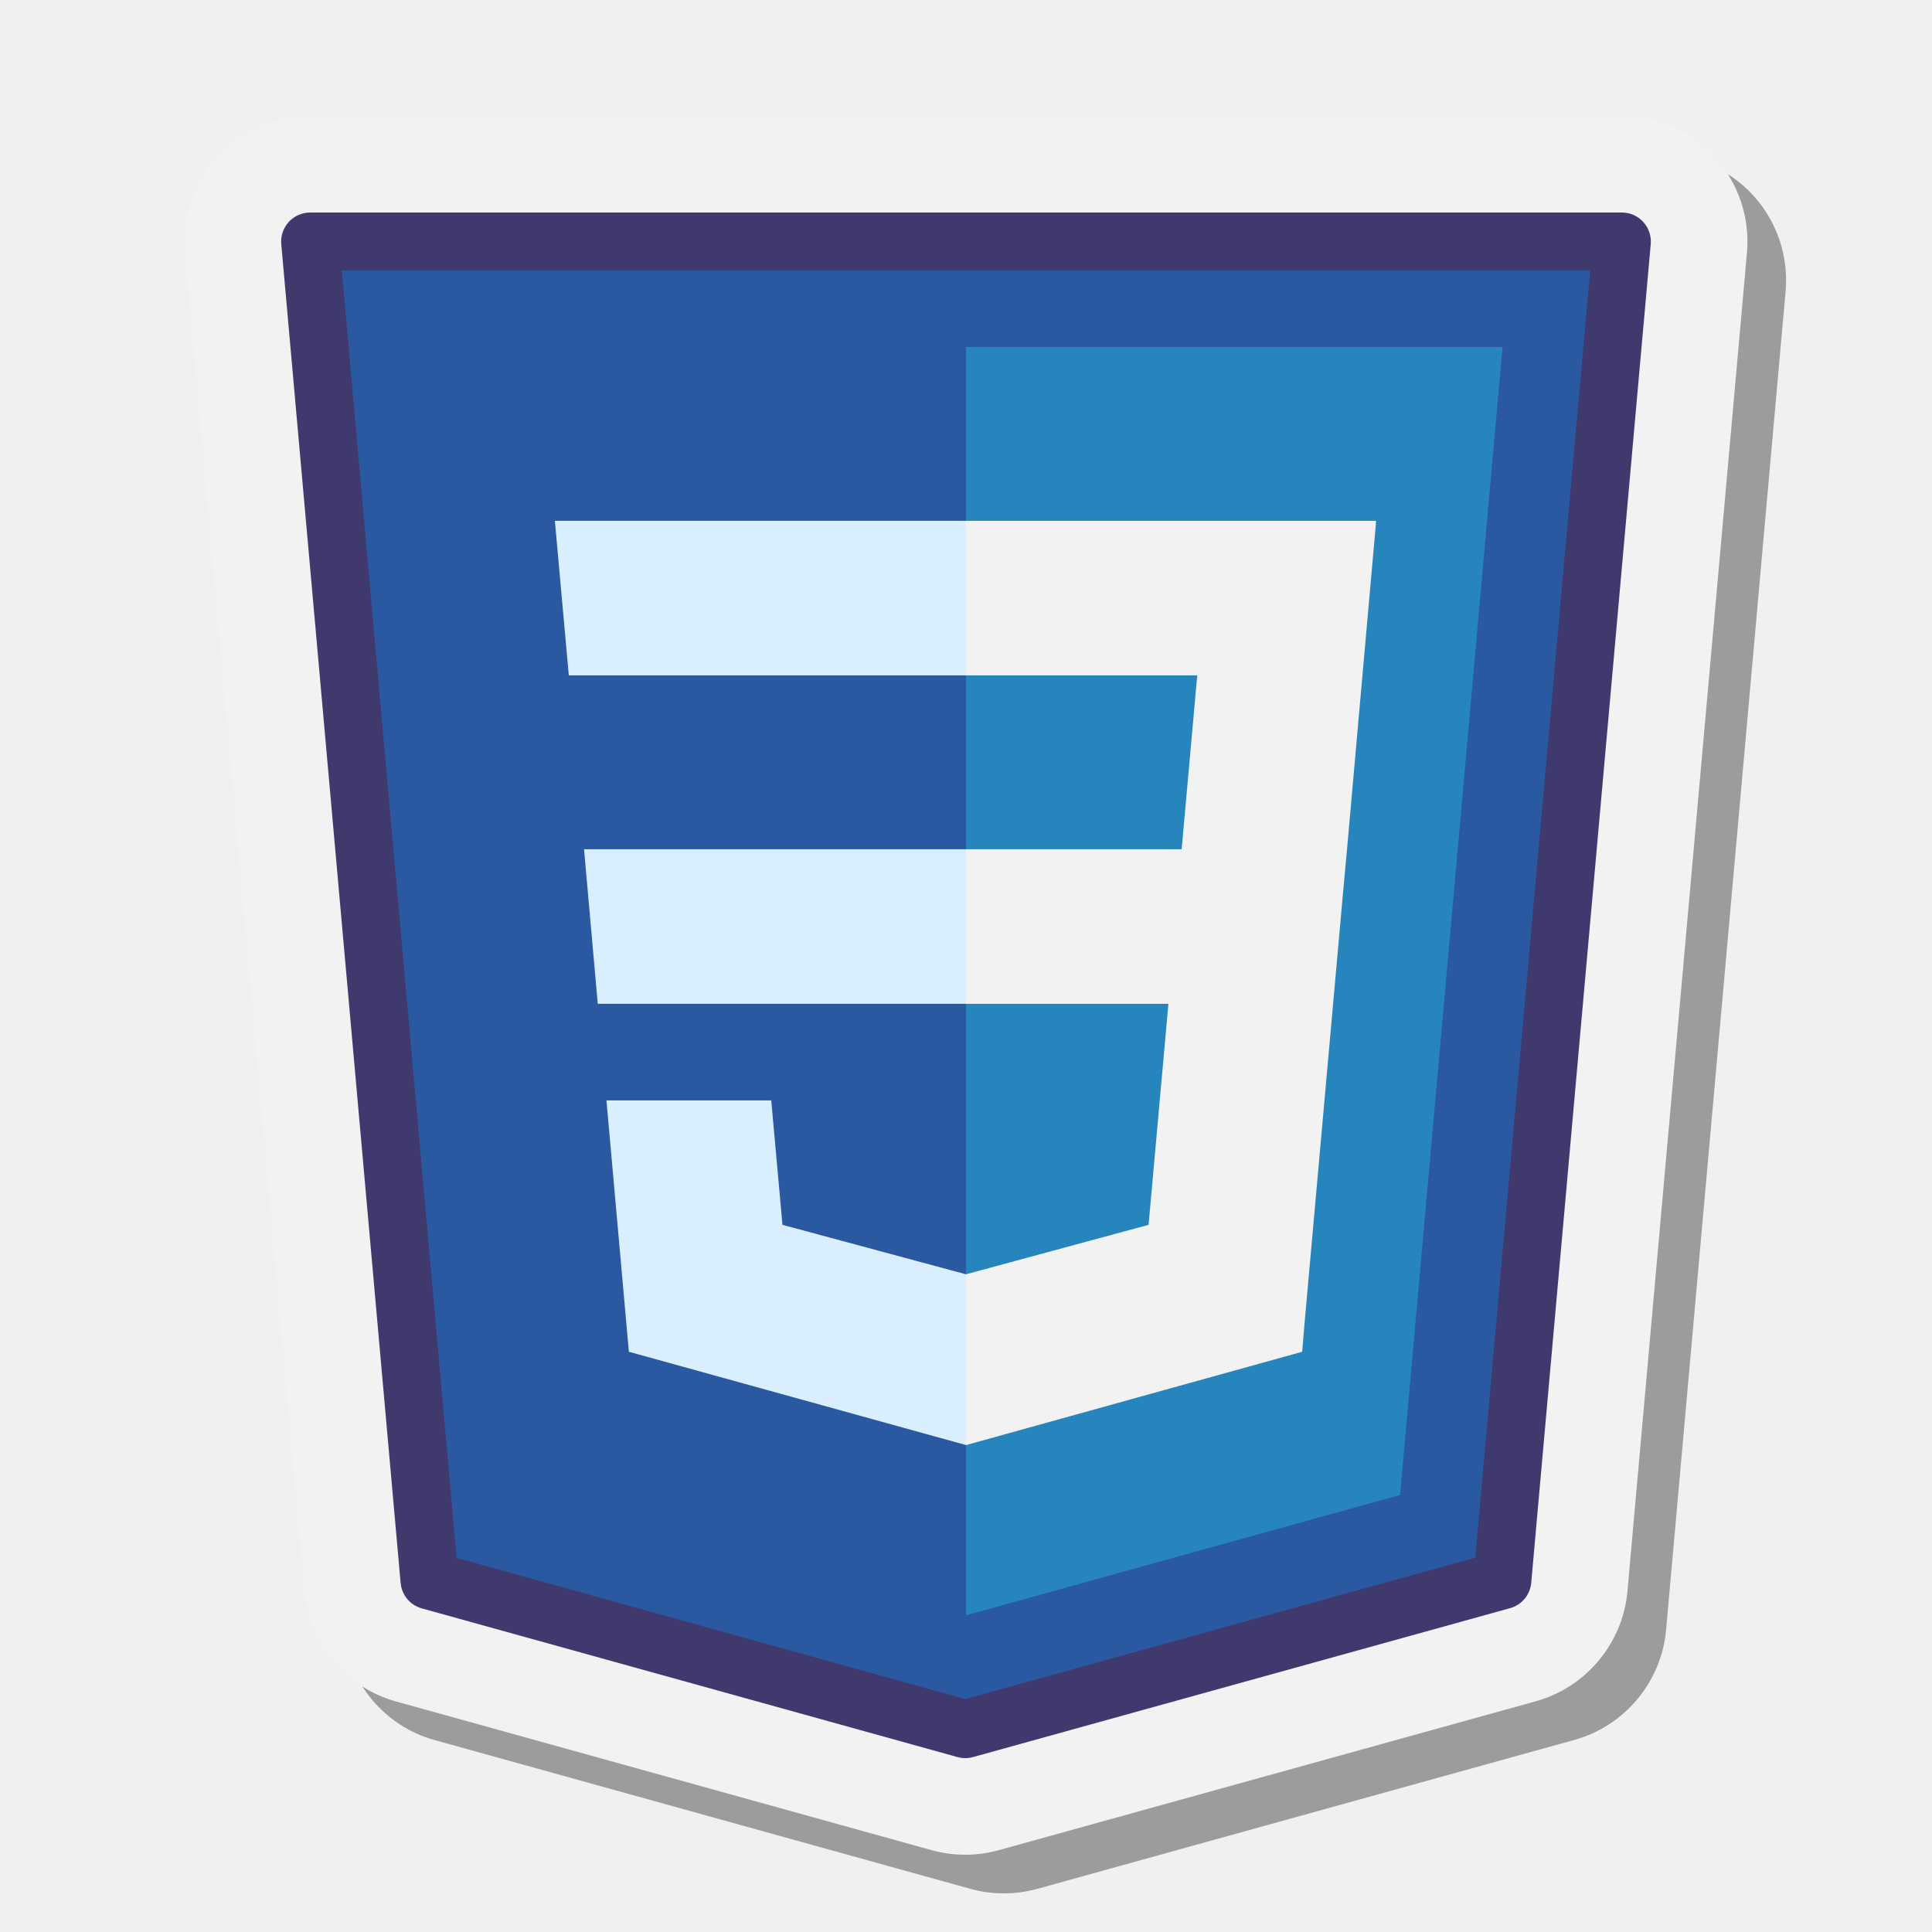
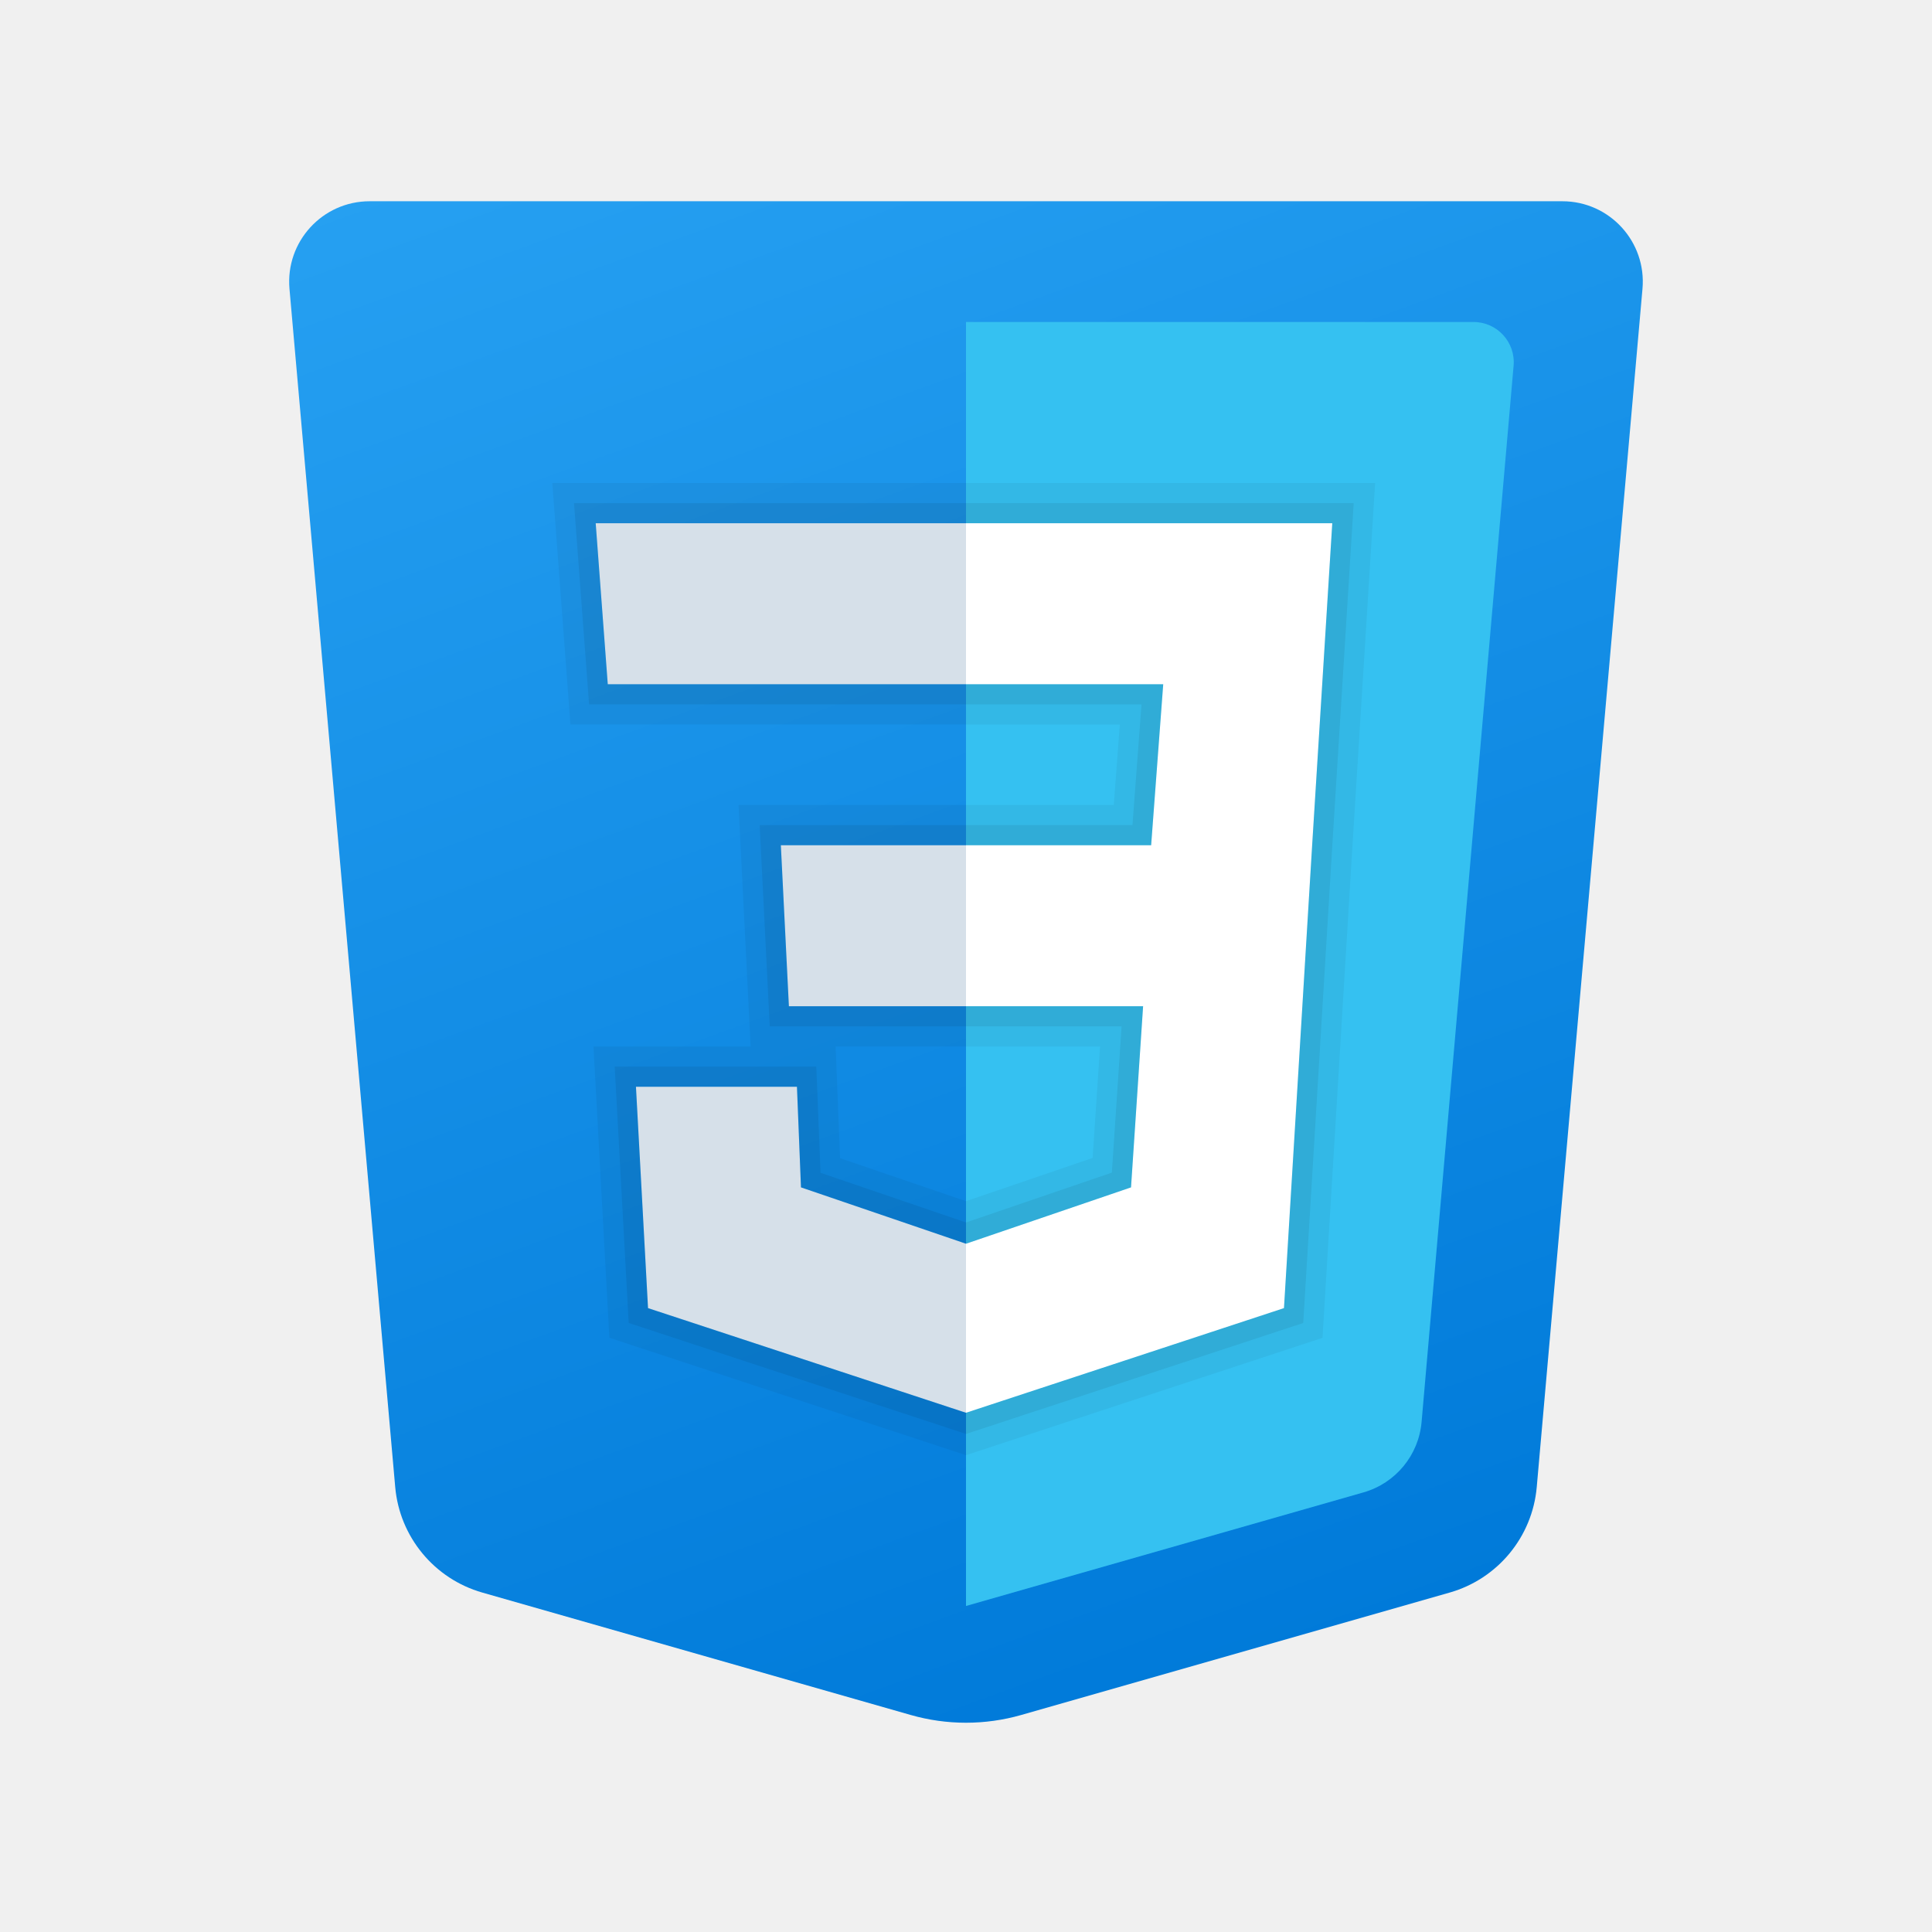
- <svg xmlns="http://www.w3.org/2000/svg" viewBox="0 0 100 100" width="100px" height="100px" baseProfile="basic">
-   <path d="M51.958,98c-0.58,0-1.16-0.078-1.724-0.232l-27.742-7.702c-2.593-0.72-4.495-3.004-4.735-5.685 l-6.179-69.304c-0.16-1.813,0.451-3.621,1.677-4.962C14.485,8.77,16.233,8,18.053,8h67.895c1.821,0,3.569,0.771,4.798,2.115 c1.225,1.339,1.837,3.147,1.677,4.959L86.236,84.37c-0.24,2.683-2.145,4.967-4.739,5.686l-27.803,7.709 C53.124,97.921,52.542,98,51.958,98z" opacity=".35" />
-   <path fill="#f2f2f2" d="M49.958,96c-0.58,0-1.16-0.078-1.724-0.232l-27.742-7.702c-2.593-0.72-4.495-3.004-4.735-5.685 L9.578,13.077c-0.16-1.813,0.451-3.621,1.677-4.962C12.485,6.77,14.233,6,16.053,6h67.895c1.821,0,3.569,0.771,4.798,2.115 c1.225,1.339,1.837,3.147,1.677,4.959L84.236,82.37c-0.24,2.683-2.145,4.967-4.739,5.686l-27.803,7.709 C51.124,95.921,50.542,96,49.958,96z" />
-   <polygon fill="#2b59a1" points="83.947,12.5 77.762,81.792 49.958,89.5 22.231,81.803 16.053,12.5" />
-   <path fill="#40396e" d="M49.958,91c-0.135,0-0.27-0.019-0.401-0.055L21.83,83.249c-0.602-0.167-1.037-0.689-1.093-1.312 l-6.179-69.303c-0.037-0.419,0.104-0.835,0.388-1.146C15.23,11.177,15.632,11,16.053,11h67.895c0.421,0,0.822,0.177,1.106,0.488 c0.284,0.311,0.425,0.726,0.388,1.146l-6.186,69.292c-0.056,0.622-0.491,1.145-1.094,1.312l-27.804,7.709 C50.228,90.982,50.093,91,49.958,91z M23.634,80.635l26.324,7.309l26.402-7.32L82.308,14H17.692L23.634,80.635z" />
-   <polygon fill="#2785bd" points="72.467,77.38 77.771,17.957 50,17.957 50,83.608" />
-   <polygon fill="#d9eeff" points="50,43.957 51,47.957 50,51.957 30.94,51.957 30.23,43.957" />
-   <polygon fill="#d9eeff" points="50,26.957 51,30.957 50,34.957 29.441,34.957 28.72,26.957" />
-   <polygon fill="#d9eeff" points="51,69.957 50,74.796 32.55,69.967 31.39,56.957 39.92,56.957 40.5,63.397 50,65.957" />
-   <path fill="#f2f2f2" d="M50,26.957v8h11.969l-0.807,9H50c-0.009-0.002-0.008,8-0.008,8h10.485l-1.027,11.44L50,65.957v8.84 l17.4-4.83l0.12-1.44l2-22.37l0.21-2.29l1.5-16.91H50z" />
+ <svg xmlns="http://www.w3.org/2000/svg" viewBox="0 0 48 48" width="96px" height="96px">
+   <linearGradient id="TQDriqswrKwPOniLrPT12a" x1="16.33" x2="32.293" y1="-2.748" y2="41.109" gradientUnits="userSpaceOnUse">
+     <stop offset="0" stop-color="#2aa4f4" />
+     <stop offset="1" stop-color="#007ad9" />
+   </linearGradient>
+   <path fill="url(#TQDriqswrKwPOniLrPT12a)" d="M7.192,7.176l2.627,29.77c0.109,1.237,0.97,2.28,2.164,2.621l10.643,3.041 c0.898,0.257,1.849,0.257,2.747,0l10.643-3.041c1.194-0.341,2.055-1.383,2.164-2.621l2.627-29.77C40.911,6.006,39.99,5,38.816,5 H9.184C8.01,5,7.089,6.006,7.192,7.176z" />
+   <path fill="#35c1f1" d="M24,8v31.9l9.876-2.822c0.797-0.228,1.371-0.924,1.443-1.749l2.286-26.242 C37.656,8.502,37.196,8,36.609,8H24z" />
+   <path fill="#fff" d="M33.1,13H24v4h4.9l-0.3,4H24v4h4.4l-0.3,4.5L24,30.9v4.2l7.9-2.6L32.6,21l0,0L33.1,13z" />
+   <path fill="#d6e0e9" d="M24,13v4h-8.9l-0.3-4H24z M19.4,21l0.2,4H24v-4H19.4z M19.8,27h-4l0.3,5.5l7.9,2.6v-4.2l-4.1-1.4 L19.8,27z" />
+   <path d="M33.1,13l-0.5,8l-0.7,11.5L24,35.1l-7.9-2.6L15.8,27h4l0.1,2.5l4.1,1.4l4.1-1.4l0.3-4.5H24h-4.4l-0.2-4H24h4.6l0.3-4H24 h-8.9l-0.3-4H24H33.1 M34.164,12H33.1H24h-9.2h-1.078l0.081,1.075l0.3,4L14.172,18H15.1H24h3.822l-0.15,2H24h-4.6h-1.051 l0.052,1.05l0.2,4L18.649,26H15.8h-1.056l0.058,1.054l0.3,5.5l0.037,0.682l0.649,0.214l7.9,2.6L24,36.153l0.313-0.103l7.9-2.6 l0.644-0.212l0.041-0.677l0.7-11.5l0.5-7.998L34.164,12L34.164,12z M20.761,26H24h3.331l-0.185,2.769L24,29.843l-3.128-1.068 l-0.073-1.815L20.761,26L20.761,26z" opacity=".05" />
+   <path d="M33.1,13l-0.5,8l-0.7,11.5L24,35.1l-7.9-2.6L15.8,27h4l0.1,2.5l4.1,1.4l4.1-1.4l0.3-4.5H24h-4.4l-0.2-4H24h4.6l0.3-4H24 h-8.9l-0.3-4H24H33.1 M33.632,12.5H33.1H24h-9.2h-0.539l0.04,0.537l0.3,4l0.035,0.463H15.1H24h4.361l-0.225,3H24h-4.6h-0.526 l0.026,0.525l0.2,4l0.024,0.475H19.6H24h3.866l-0.242,3.634L24,30.372l-3.614-1.234L20.3,26.98L20.28,26.5H19.8h-4h-0.528 l0.029,0.527l0.3,5.5l0.019,0.341l0.324,0.107l7.9,2.6L24,35.626l0.156-0.051l7.9-2.6l0.322-0.106l0.021-0.339l0.7-11.5l0.5-7.999 L33.632,12.5L33.632,12.5z" opacity=".07" />
</svg>
